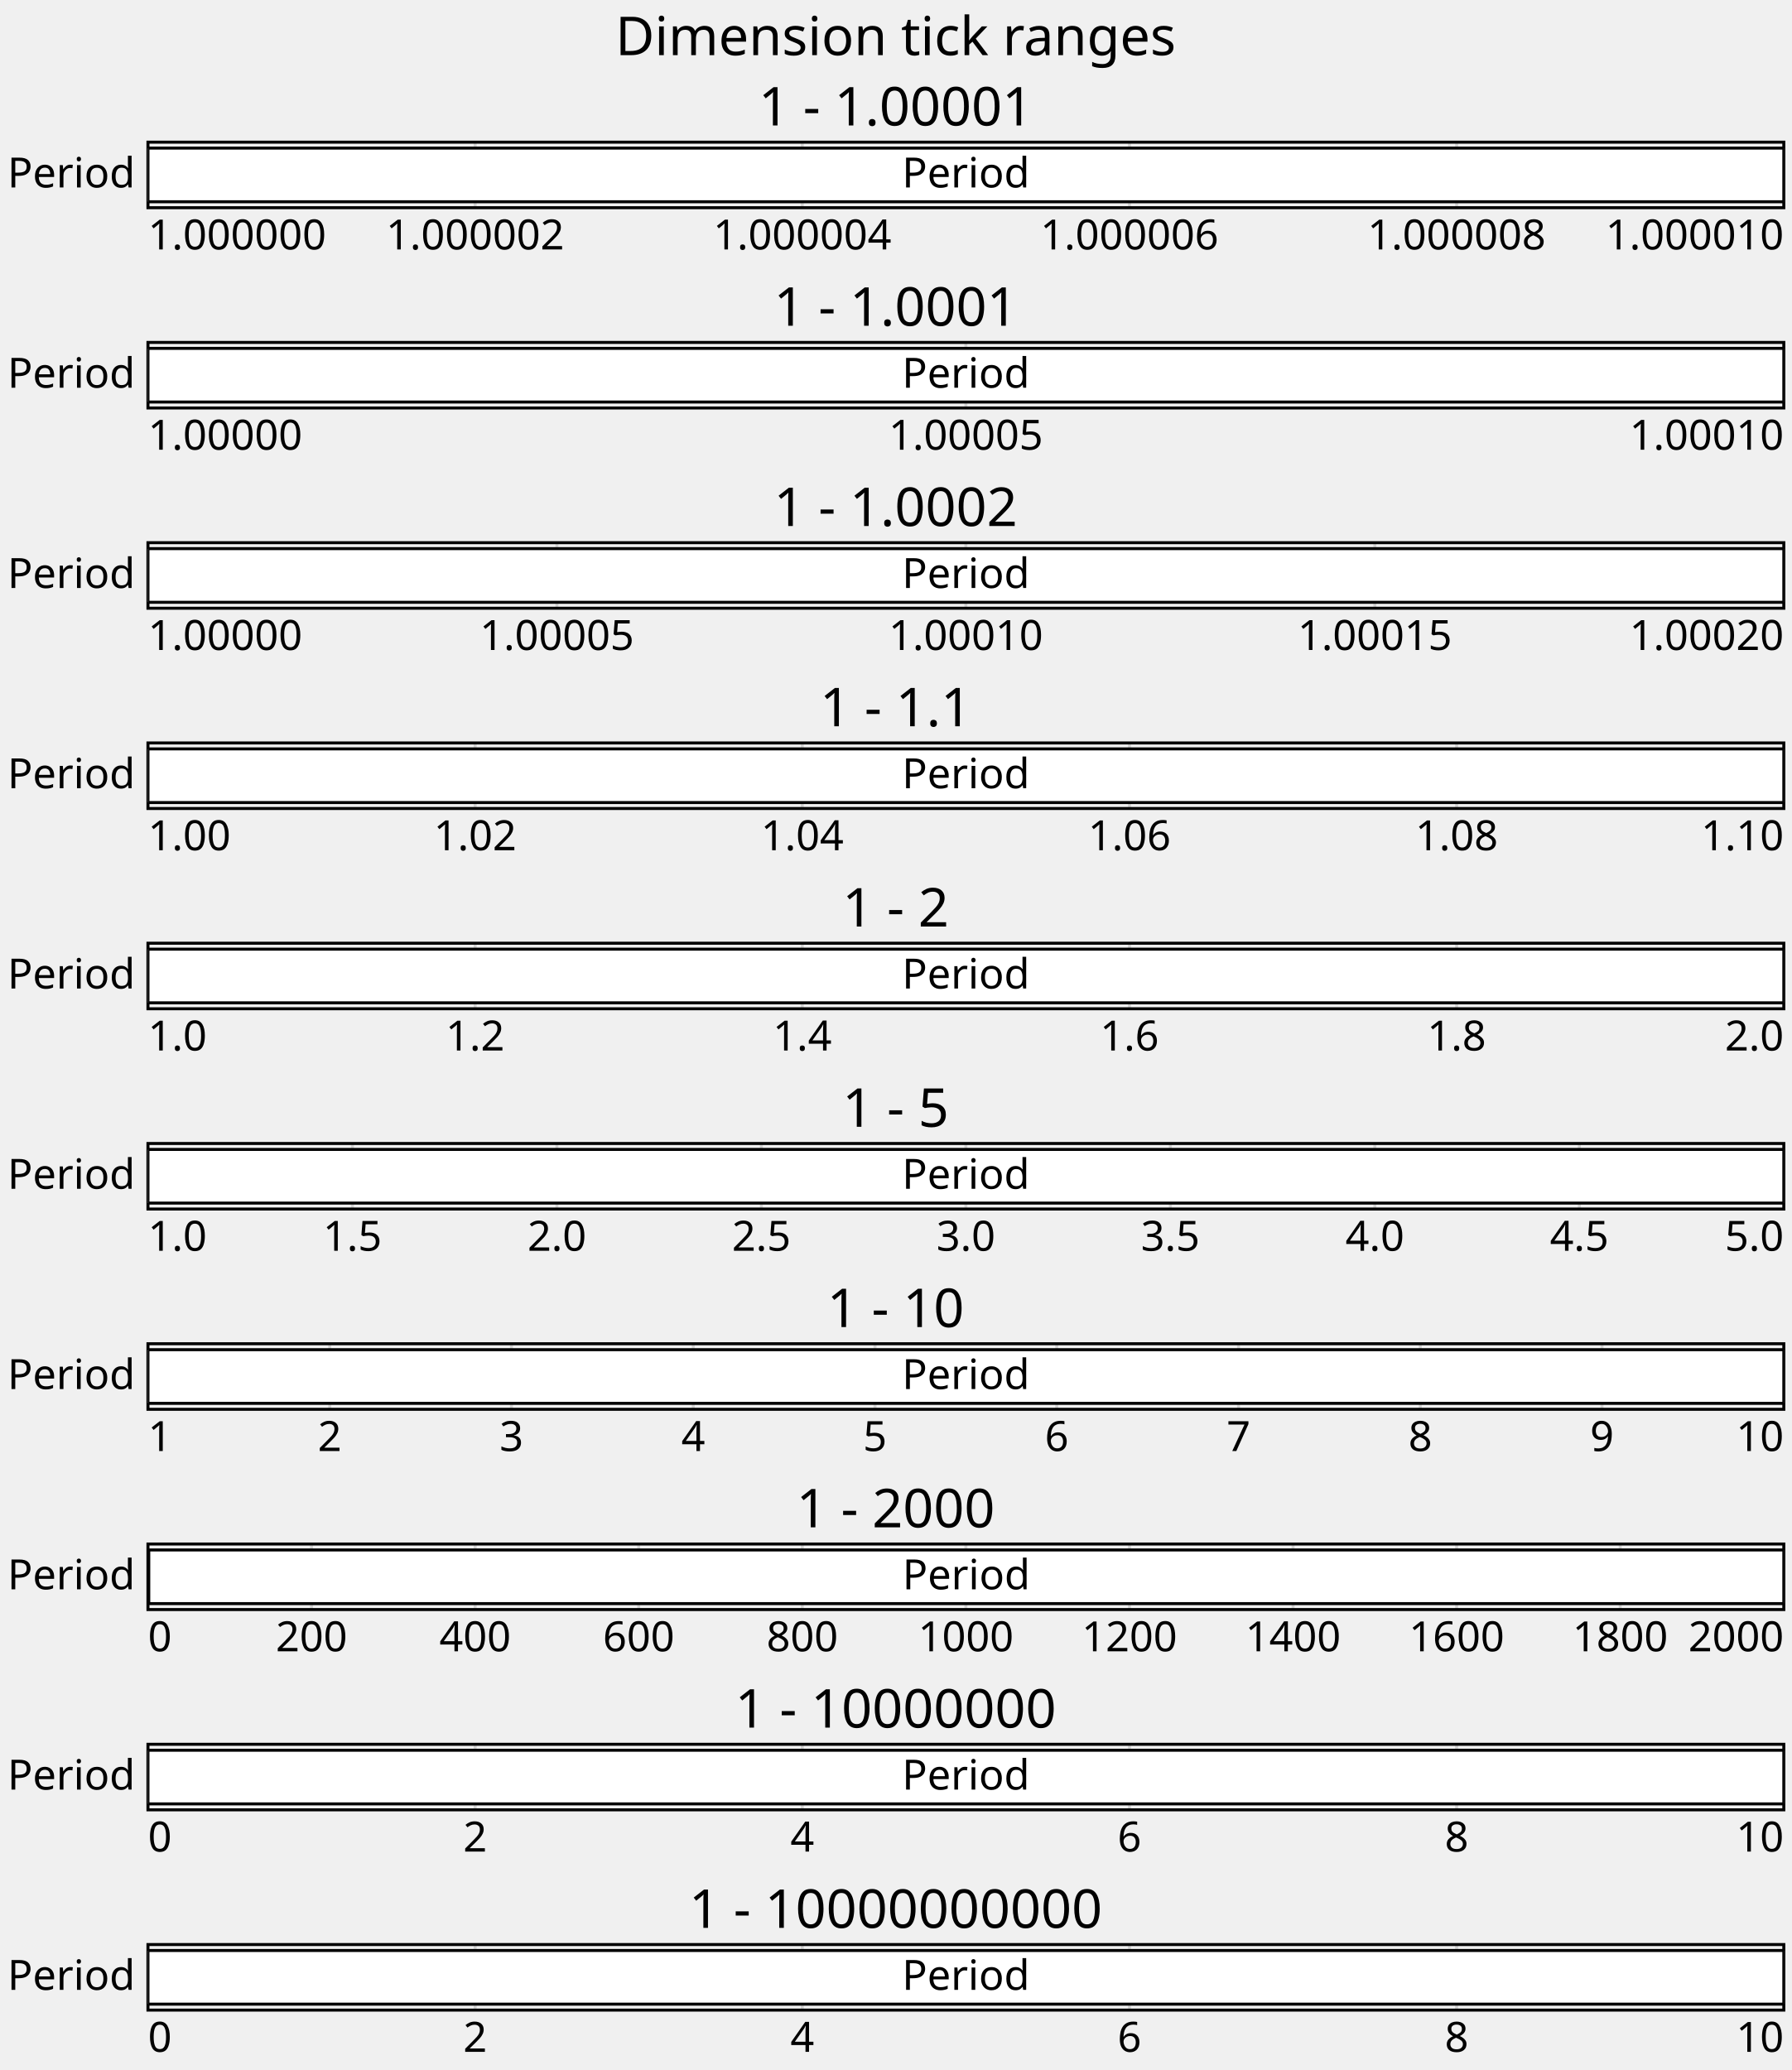
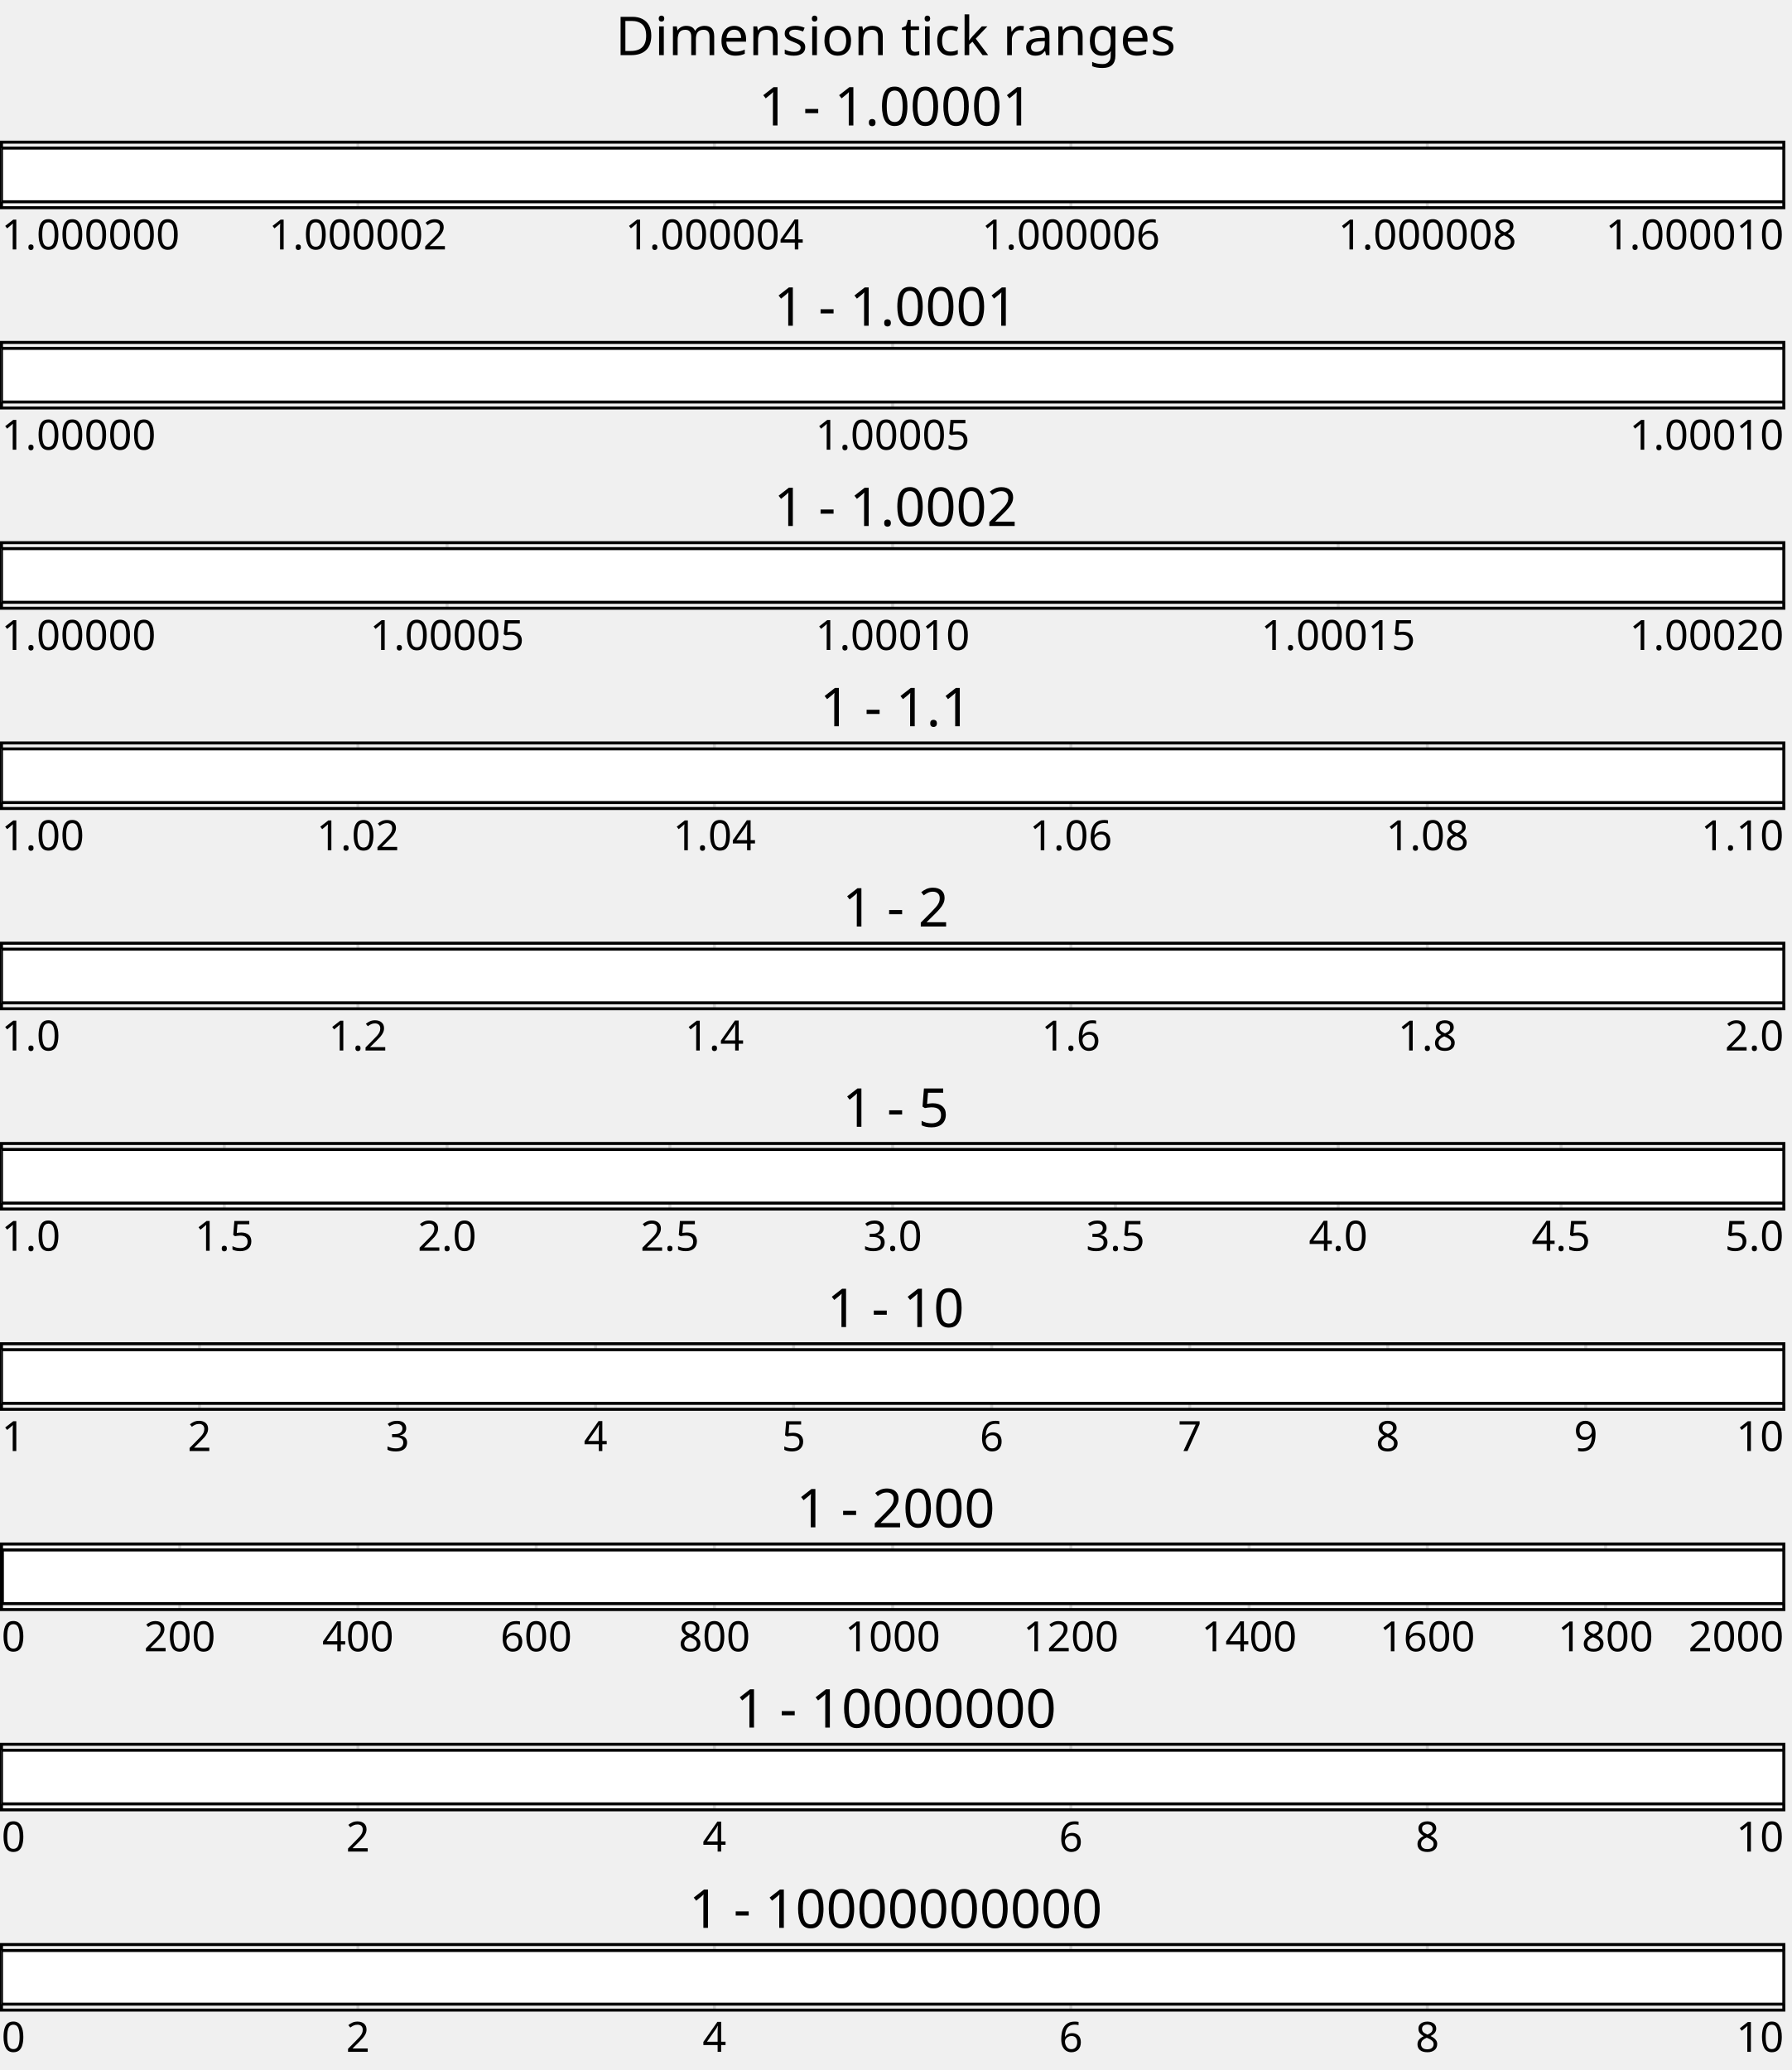
<svg xmlns="http://www.w3.org/2000/svg" width="601" height="694.6" viewBox="0 0 601 694.6" transform="translate(0.5, 0.5)">
  <g stroke="black" fill="white" font-family="sans-serif" font-size="14">
    <text x="300" y="18" stroke="none" fill="black" font-size="18" text-anchor="middle">Dimension tick ranges</text>
    <g transform="translate(0, 23.6)">
      <g stroke="black" fill="white" font-family="sans-serif" font-size="14">
        <text x="300" y="18" stroke="none" fill="black" font-size="18" text-anchor="middle">1 - 1.00001</text>
-         <path d="M 49.14 23.6 V 45.6 M 158.912 23.6 V 45.6 M 268.684 23.6 V 45.6 M 378.456 23.6 V 45.6 M 488.228 23.6 V 45.6 M 598 23.6 V 45.6" stroke="lightgray" />
-         <rect x="49.14" y="23.6" width="548.86" height="22" stroke="black" fill="none" stroke-width="1" />
-         <g>
-           <g text-anchor="middle" stroke="none" fill="black" font-size="14">
-             <text x="49.14" y="59.6" text-anchor="start">1.000000</text>
-             <text x="158.912" y="59.6">1.000002</text>
-             <text x="268.684" y="59.6">1.000004</text>
-             <text x="378.456" y="59.6">1.000006</text>
-             <text x="488.228" y="59.6">1.000008</text>
+         <path d="M 0 23.6 V 45.6 M 119.6 23.6 V 45.6 M 239.2 23.6 V 45.6 M 358.8 23.6 V 45.6 M 478.4 23.6 V 45.6 M 598 23.6 V 45.6" stroke="lightgray" />
+         <rect x="0" y="23.6" width="598" height="22" stroke="black" fill="none" stroke-width="1" />
+         <g>
+           <g text-anchor="middle" stroke="none" fill="black" font-size="14">
+             <text x="0" y="59.6" text-anchor="start">1.000000</text>
+             <text x="119.6" y="59.6">1.000002</text>
+             <text x="239.2" y="59.6">1.000004</text>
+             <text x="358.8" y="59.6">1.000006</text>
+             <text x="478.4" y="59.6">1.000008</text>
            <text x="598" y="59.6" text-anchor="end">1.000010</text>
          </g>
        </g>
        <defs>
          <clipPath id="id13">
-             <rect x="49.14" y="23.6" width="548.86" height="22" />
+             <rect x="0" y="23.6" width="598" height="22" />
          </clipPath>
        </defs>
        <g clip-path="url(#id13)">
          <g>
-             <rect x="49.14" y="25.6" width="548.86" height="18" fill="white" />
-           </g>
-         </g>
-         <g clip-path="url(#id13)" text-anchor="middle" stroke="none" fill="black">
-           <text x="323.57" y="38.8" fill="black" text-anchor="middle">Period</text>
-         </g>
-         <g stroke="none" fill="black">
-           <text x="2" y="38.8">Period</text>
-         </g>
+             <rect x="0" y="25.6" width="598" height="18" fill="white" />
+           </g>
+         </g>
+         <g clip-path="url(#id13)" text-anchor="middle" stroke="none" fill="black" />
+         <g stroke="none" fill="black" />
      </g>
    </g>
    <g transform="translate(0, 90.8)">
      <g stroke="black" fill="white" font-family="sans-serif" font-size="14">
        <text x="300" y="18" stroke="none" fill="black" font-size="18" text-anchor="middle">1 - 1.0001</text>
-         <path d="M 49.14 23.6 V 45.6 M 323.57 23.6 V 45.6 M 598 23.6 V 45.6" stroke="lightgray" />
-         <rect x="49.14" y="23.6" width="548.86" height="22" stroke="black" fill="none" stroke-width="1" />
-         <g>
-           <g text-anchor="middle" stroke="none" fill="black" font-size="14">
-             <text x="49.14" y="59.6" text-anchor="start">1.00000</text>
-             <text x="323.57" y="59.6">1.00005</text>
+         <path d="M 0 23.6 V 45.6 M 299 23.6 V 45.6 M 598 23.6 V 45.6" stroke="lightgray" />
+         <rect x="0" y="23.6" width="598" height="22" stroke="black" fill="none" stroke-width="1" />
+         <g>
+           <g text-anchor="middle" stroke="none" fill="black" font-size="14">
+             <text x="0" y="59.6" text-anchor="start">1.00000</text>
+             <text x="299" y="59.6">1.00005</text>
            <text x="598" y="59.6" text-anchor="end">1.00010</text>
          </g>
        </g>
        <defs>
          <clipPath id="id14">
-             <rect x="49.14" y="23.6" width="548.86" height="22" />
+             <rect x="0" y="23.6" width="598" height="22" />
          </clipPath>
        </defs>
        <g clip-path="url(#id14)">
          <g>
-             <rect x="49.14" y="25.6" width="548.86" height="18" fill="white" />
-           </g>
-         </g>
-         <g clip-path="url(#id14)" text-anchor="middle" stroke="none" fill="black">
-           <text x="323.57" y="38.8" fill="black" text-anchor="middle">Period</text>
-         </g>
-         <g stroke="none" fill="black">
-           <text x="2" y="38.8">Period</text>
-         </g>
+             <rect x="0" y="25.6" width="598" height="18" fill="white" />
+           </g>
+         </g>
+         <g clip-path="url(#id14)" text-anchor="middle" stroke="none" fill="black" />
+         <g stroke="none" fill="black" />
      </g>
    </g>
    <g transform="translate(0, 158)">
      <g stroke="black" fill="white" font-family="sans-serif" font-size="14">
        <text x="300" y="18" stroke="none" fill="black" font-size="18" text-anchor="middle">1 - 1.0002</text>
-         <path d="M 49.14 23.6 V 45.6 M 186.355 23.6 V 45.6 M 323.57 23.6 V 45.6 M 460.785 23.6 V 45.6 M 598 23.6 V 45.6" stroke="lightgray" />
-         <rect x="49.14" y="23.6" width="548.86" height="22" stroke="black" fill="none" stroke-width="1" />
-         <g>
-           <g text-anchor="middle" stroke="none" fill="black" font-size="14">
-             <text x="49.14" y="59.6" text-anchor="start">1.00000</text>
-             <text x="186.355" y="59.6">1.00005</text>
-             <text x="323.57" y="59.6">1.00010</text>
-             <text x="460.785" y="59.6">1.00015</text>
+         <path d="M 0 23.6 V 45.6 M 149.5 23.6 V 45.6 M 299 23.6 V 45.6 M 448.5 23.6 V 45.6 M 598 23.6 V 45.6" stroke="lightgray" />
+         <rect x="0" y="23.6" width="598" height="22" stroke="black" fill="none" stroke-width="1" />
+         <g>
+           <g text-anchor="middle" stroke="none" fill="black" font-size="14">
+             <text x="0" y="59.6" text-anchor="start">1.00000</text>
+             <text x="149.5" y="59.6">1.00005</text>
+             <text x="299" y="59.6">1.00010</text>
+             <text x="448.5" y="59.6">1.00015</text>
            <text x="598" y="59.6" text-anchor="end">1.00020</text>
          </g>
        </g>
        <defs>
          <clipPath id="id15">
-             <rect x="49.14" y="23.6" width="548.86" height="22" />
+             <rect x="0" y="23.6" width="598" height="22" />
          </clipPath>
        </defs>
        <g clip-path="url(#id15)">
          <g>
-             <rect x="49.14" y="25.6" width="548.86" height="18" fill="white" />
-           </g>
-         </g>
-         <g clip-path="url(#id15)" text-anchor="middle" stroke="none" fill="black">
-           <text x="323.57" y="38.8" fill="black" text-anchor="middle">Period</text>
-         </g>
-         <g stroke="none" fill="black">
-           <text x="2" y="38.8">Period</text>
-         </g>
+             <rect x="0" y="25.6" width="598" height="18" fill="white" />
+           </g>
+         </g>
+         <g clip-path="url(#id15)" text-anchor="middle" stroke="none" fill="black" />
+         <g stroke="none" fill="black" />
      </g>
    </g>
    <g transform="translate(0, 225.2)">
      <g stroke="black" fill="white" font-family="sans-serif" font-size="14">
        <text x="300" y="18" stroke="none" fill="black" font-size="18" text-anchor="middle">1 - 1.1</text>
-         <path d="M 49.14 23.6 V 45.6 M 158.912 23.6 V 45.6 M 268.684 23.6 V 45.6 M 378.456 23.6 V 45.6 M 488.228 23.6 V 45.6 M 598 23.6 V 45.6" stroke="lightgray" />
-         <rect x="49.14" y="23.6" width="548.86" height="22" stroke="black" fill="none" stroke-width="1" />
-         <g>
-           <g text-anchor="middle" stroke="none" fill="black" font-size="14">
-             <text x="49.14" y="59.6" text-anchor="start">1.00</text>
-             <text x="158.912" y="59.6">1.02</text>
-             <text x="268.684" y="59.6">1.04</text>
-             <text x="378.456" y="59.6">1.06</text>
-             <text x="488.228" y="59.6">1.08</text>
+         <path d="M 0 23.6 V 45.6 M 119.6 23.6 V 45.6 M 239.2 23.6 V 45.6 M 358.8 23.6 V 45.6 M 478.4 23.6 V 45.6 M 598 23.6 V 45.6" stroke="lightgray" />
+         <rect x="0" y="23.6" width="598" height="22" stroke="black" fill="none" stroke-width="1" />
+         <g>
+           <g text-anchor="middle" stroke="none" fill="black" font-size="14">
+             <text x="0" y="59.6" text-anchor="start">1.00</text>
+             <text x="119.6" y="59.6">1.02</text>
+             <text x="239.2" y="59.6">1.04</text>
+             <text x="358.8" y="59.6">1.06</text>
+             <text x="478.4" y="59.6">1.08</text>
            <text x="598" y="59.6" text-anchor="end">1.10</text>
          </g>
        </g>
        <defs>
          <clipPath id="id16">
-             <rect x="49.14" y="23.6" width="548.86" height="22" />
+             <rect x="0" y="23.6" width="598" height="22" />
          </clipPath>
        </defs>
        <g clip-path="url(#id16)">
          <g>
-             <rect x="49.14" y="25.6" width="548.86" height="18" fill="white" />
-           </g>
-         </g>
-         <g clip-path="url(#id16)" text-anchor="middle" stroke="none" fill="black">
-           <text x="323.57" y="38.8" fill="black" text-anchor="middle">Period</text>
-         </g>
-         <g stroke="none" fill="black">
-           <text x="2" y="38.8">Period</text>
-         </g>
+             <rect x="0" y="25.6" width="598" height="18" fill="white" />
+           </g>
+         </g>
+         <g clip-path="url(#id16)" text-anchor="middle" stroke="none" fill="black" />
+         <g stroke="none" fill="black" />
      </g>
    </g>
    <g transform="translate(0, 292.4)">
      <g stroke="black" fill="white" font-family="sans-serif" font-size="14">
        <text x="300" y="18" stroke="none" fill="black" font-size="18" text-anchor="middle">1 - 2</text>
-         <path d="M 49.14 23.6 V 45.6 M 158.912 23.6 V 45.6 M 268.684 23.6 V 45.6 M 378.456 23.6 V 45.6 M 488.228 23.6 V 45.6 M 598 23.6 V 45.6" stroke="lightgray" />
-         <rect x="49.14" y="23.6" width="548.86" height="22" stroke="black" fill="none" stroke-width="1" />
-         <g>
-           <g text-anchor="middle" stroke="none" fill="black" font-size="14">
-             <text x="49.14" y="59.6" text-anchor="start">1.0</text>
-             <text x="158.912" y="59.6">1.2</text>
-             <text x="268.684" y="59.6">1.4</text>
-             <text x="378.456" y="59.6">1.6</text>
-             <text x="488.228" y="59.6">1.8</text>
+         <path d="M 0 23.6 V 45.6 M 119.6 23.6 V 45.6 M 239.2 23.6 V 45.6 M 358.8 23.6 V 45.6 M 478.4 23.6 V 45.6 M 598 23.6 V 45.6" stroke="lightgray" />
+         <rect x="0" y="23.6" width="598" height="22" stroke="black" fill="none" stroke-width="1" />
+         <g>
+           <g text-anchor="middle" stroke="none" fill="black" font-size="14">
+             <text x="0" y="59.6" text-anchor="start">1.0</text>
+             <text x="119.6" y="59.6">1.2</text>
+             <text x="239.2" y="59.6">1.4</text>
+             <text x="358.8" y="59.6">1.6</text>
+             <text x="478.4" y="59.6">1.8</text>
            <text x="598" y="59.6" text-anchor="end">2.0</text>
          </g>
        </g>
        <defs>
          <clipPath id="id17">
-             <rect x="49.14" y="23.6" width="548.86" height="22" />
+             <rect x="0" y="23.6" width="598" height="22" />
          </clipPath>
        </defs>
        <g clip-path="url(#id17)">
          <g>
-             <rect x="49.14" y="25.6" width="548.86" height="18" fill="white" />
-           </g>
-         </g>
-         <g clip-path="url(#id17)" text-anchor="middle" stroke="none" fill="black">
-           <text x="323.57" y="38.8" fill="black" text-anchor="middle">Period</text>
-         </g>
-         <g stroke="none" fill="black">
-           <text x="2" y="38.8">Period</text>
-         </g>
+             <rect x="0" y="25.6" width="598" height="18" fill="white" />
+           </g>
+         </g>
+         <g clip-path="url(#id17)" text-anchor="middle" stroke="none" fill="black" />
+         <g stroke="none" fill="black" />
      </g>
    </g>
    <g transform="translate(0, 359.6)">
      <g stroke="black" fill="white" font-family="sans-serif" font-size="14">
        <text x="300" y="18" stroke="none" fill="black" font-size="18" text-anchor="middle">1 - 5</text>
-         <path d="M 49.14 23.6 V 45.6 M 117.748 23.6 V 45.6 M 186.355 23.6 V 45.6 M 254.962 23.6 V 45.6 M 323.57 23.6 V 45.6 M 392.178 23.6 V 45.6 M 460.785 23.6 V 45.6 M 529.393 23.6 V 45.6 M 598 23.6 V 45.6" stroke="lightgray" />
-         <rect x="49.14" y="23.6" width="548.86" height="22" stroke="black" fill="none" stroke-width="1" />
-         <g>
-           <g text-anchor="middle" stroke="none" fill="black" font-size="14">
-             <text x="49.14" y="59.6" text-anchor="start">1.0</text>
-             <text x="117.748" y="59.6">1.5</text>
-             <text x="186.355" y="59.6">2.0</text>
-             <text x="254.962" y="59.6">2.5</text>
-             <text x="323.57" y="59.6">3.0</text>
-             <text x="392.178" y="59.6">3.5</text>
-             <text x="460.785" y="59.6">4.0</text>
-             <text x="529.393" y="59.6">4.5</text>
+         <path d="M 0 23.6 V 45.6 M 74.75 23.6 V 45.6 M 149.5 23.6 V 45.6 M 224.25 23.6 V 45.6 M 299 23.6 V 45.6 M 373.75 23.6 V 45.6 M 448.5 23.6 V 45.6 M 523.25 23.6 V 45.6 M 598 23.6 V 45.6" stroke="lightgray" />
+         <rect x="0" y="23.6" width="598" height="22" stroke="black" fill="none" stroke-width="1" />
+         <g>
+           <g text-anchor="middle" stroke="none" fill="black" font-size="14">
+             <text x="0" y="59.6" text-anchor="start">1.0</text>
+             <text x="74.75" y="59.6">1.5</text>
+             <text x="149.5" y="59.6">2.0</text>
+             <text x="224.25" y="59.6">2.5</text>
+             <text x="299" y="59.6">3.0</text>
+             <text x="373.75" y="59.6">3.5</text>
+             <text x="448.5" y="59.6">4.0</text>
+             <text x="523.25" y="59.6">4.5</text>
            <text x="598" y="59.6" text-anchor="end">5.0</text>
          </g>
        </g>
        <defs>
          <clipPath id="id18">
-             <rect x="49.14" y="23.6" width="548.86" height="22" />
+             <rect x="0" y="23.6" width="598" height="22" />
          </clipPath>
        </defs>
        <g clip-path="url(#id18)">
          <g>
-             <rect x="49.14" y="25.6" width="548.86" height="18" fill="white" />
-           </g>
-         </g>
-         <g clip-path="url(#id18)" text-anchor="middle" stroke="none" fill="black">
-           <text x="323.57" y="38.8" fill="black" text-anchor="middle">Period</text>
-         </g>
-         <g stroke="none" fill="black">
-           <text x="2" y="38.8">Period</text>
-         </g>
+             <rect x="0" y="25.6" width="598" height="18" fill="white" />
+           </g>
+         </g>
+         <g clip-path="url(#id18)" text-anchor="middle" stroke="none" fill="black" />
+         <g stroke="none" fill="black" />
      </g>
    </g>
    <g transform="translate(0, 426.8)">
      <g stroke="black" fill="white" font-family="sans-serif" font-size="14">
        <text x="300" y="18" stroke="none" fill="black" font-size="18" text-anchor="middle">1 - 10</text>
-         <path d="M 49.14 23.6 V 45.6 M 110.124 23.6 V 45.6 M 171.109 23.6 V 45.6 M 232.093 23.6 V 45.6 M 293.078 23.6 V 45.6 M 354.062 23.6 V 45.6 M 415.047 23.6 V 45.6 M 476.031 23.6 V 45.6 M 537 23.6 V 45.6 M 598 23.6 V 45.6" stroke="lightgray" />
-         <rect x="49.14" y="23.6" width="548.86" height="22" stroke="black" fill="none" stroke-width="1" />
-         <g>
-           <g text-anchor="middle" stroke="none" fill="black" font-size="14">
-             <text x="49.14" y="59.6" text-anchor="start">1</text>
-             <text x="110.124" y="59.6">2</text>
-             <text x="171.109" y="59.6">3</text>
-             <text x="232.093" y="59.6">4</text>
-             <text x="293.078" y="59.6">5</text>
-             <text x="354.062" y="59.6">6</text>
-             <text x="415.047" y="59.6">7</text>
-             <text x="476.031" y="59.6">8</text>
-             <text x="537" y="59.6">9</text>
+         <path d="M 0 23.6 V 45.6 M 66.444 23.6 V 45.6 M 132.889 23.6 V 45.6 M 199.333 23.6 V 45.6 M 265.778 23.6 V 45.6 M 332.222 23.6 V 45.6 M 398.667 23.6 V 45.6 M 465.111 23.6 V 45.6 M 531.556 23.6 V 45.6 M 598 23.6 V 45.6" stroke="lightgray" />
+         <rect x="0" y="23.6" width="598" height="22" stroke="black" fill="none" stroke-width="1" />
+         <g>
+           <g text-anchor="middle" stroke="none" fill="black" font-size="14">
+             <text x="0" y="59.6" text-anchor="start">1</text>
+             <text x="66.444" y="59.6">2</text>
+             <text x="132.889" y="59.6">3</text>
+             <text x="199.333" y="59.6">4</text>
+             <text x="265.778" y="59.6">5</text>
+             <text x="332.222" y="59.6">6</text>
+             <text x="398.667" y="59.6">7</text>
+             <text x="465.111" y="59.6">8</text>
+             <text x="531.556" y="59.6">9</text>
            <text x="598" y="59.6" text-anchor="end">10</text>
          </g>
        </g>
        <defs>
          <clipPath id="id19">
-             <rect x="49.14" y="23.6" width="548.86" height="22" />
+             <rect x="0" y="23.6" width="598" height="22" />
          </clipPath>
        </defs>
        <g clip-path="url(#id19)">
          <g>
-             <rect x="49.14" y="25.6" width="548.86" height="18" fill="white" />
-           </g>
-         </g>
-         <g clip-path="url(#id19)" text-anchor="middle" stroke="none" fill="black">
-           <text x="323.57" y="38.8" fill="black" text-anchor="middle">Period</text>
-         </g>
-         <g stroke="none" fill="black">
-           <text x="2" y="38.8">Period</text>
-         </g>
+             <rect x="0" y="25.6" width="598" height="18" fill="white" />
+           </g>
+         </g>
+         <g clip-path="url(#id19)" text-anchor="middle" stroke="none" fill="black" />
+         <g stroke="none" fill="black" />
      </g>
    </g>
    <g transform="translate(0, 494)">
      <g stroke="black" fill="white" font-family="sans-serif" font-size="14">
        <text x="300" y="18" stroke="none" fill="black" font-size="18" text-anchor="middle">1 - 2000</text>
-         <path d="M 49.14 23.6 V 45.6 M 104.026 23.6 V 45.6 M 158.912 23.6 V 45.6 M 213.798 23.6 V 45.6 M 268.684 23.6 V 45.6 M 323.57 23.6 V 45.6 M 378.456 23.6 V 45.6 M 433.342 23.6 V 45.6 M 488.228 23.6 V 45.6 M 543.114 23.6 V 45.6 M 598 23.6 V 45.6" stroke="lightgray" />
-         <rect x="49.14" y="23.6" width="548.86" height="22" stroke="black" fill="none" stroke-width="1" />
-         <g>
-           <g text-anchor="middle" stroke="none" fill="black" font-size="14">
-             <text x="49.14" y="59.6" text-anchor="start">0</text>
-             <text x="104.026" y="59.6">200</text>
-             <text x="158.912" y="59.6">400</text>
-             <text x="213.798" y="59.6">600</text>
-             <text x="268.684" y="59.6">800</text>
-             <text x="323.57" y="59.6">1000</text>
-             <text x="378.456" y="59.6">1200</text>
-             <text x="433.342" y="59.6">1400</text>
-             <text x="488.228" y="59.6">1600</text>
-             <text x="543.114" y="59.6">1800</text>
+         <path d="M 0 23.6 V 45.6 M 59.8 23.6 V 45.6 M 119.6 23.6 V 45.6 M 179.4 23.6 V 45.6 M 239.2 23.6 V 45.6 M 299 23.6 V 45.6 M 358.8 23.6 V 45.6 M 418.6 23.6 V 45.6 M 478.4 23.6 V 45.6 M 538.2 23.6 V 45.6 M 598 23.6 V 45.6" stroke="lightgray" />
+         <rect x="0" y="23.6" width="598" height="22" stroke="black" fill="none" stroke-width="1" />
+         <g>
+           <g text-anchor="middle" stroke="none" fill="black" font-size="14">
+             <text x="0" y="59.6" text-anchor="start">0</text>
+             <text x="59.8" y="59.6">200</text>
+             <text x="119.6" y="59.6">400</text>
+             <text x="179.4" y="59.6">600</text>
+             <text x="239.2" y="59.6">800</text>
+             <text x="299" y="59.6">1000</text>
+             <text x="358.8" y="59.6">1200</text>
+             <text x="418.6" y="59.6">1400</text>
+             <text x="478.4" y="59.6">1600</text>
+             <text x="538.2" y="59.6">1800</text>
            <text x="598" y="59.6" text-anchor="end">2000</text>
          </g>
        </g>
        <defs>
          <clipPath id="id20">
-             <rect x="49.14" y="23.6" width="548.86" height="22" />
+             <rect x="0" y="23.6" width="598" height="22" />
          </clipPath>
        </defs>
        <g clip-path="url(#id20)">
          <g>
-             <rect x="49.414" y="25.6" width="548.586" height="18" fill="white" />
-           </g>
-         </g>
-         <g clip-path="url(#id20)" text-anchor="middle" stroke="none" fill="black">
-           <text x="323.707" y="38.8" fill="black" text-anchor="middle">Period</text>
-         </g>
-         <g stroke="none" fill="black">
-           <text x="2" y="38.8">Period</text>
-         </g>
+             <rect x="0.299" y="25.6" width="597.701" height="18" fill="white" />
+           </g>
+         </g>
+         <g clip-path="url(#id20)" text-anchor="middle" stroke="none" fill="black" />
+         <g stroke="none" fill="black" />
      </g>
    </g>
    <g transform="translate(0, 561.2)">
      <g stroke="black" fill="white" font-family="sans-serif" font-size="14">
        <text x="300" y="18" stroke="none" fill="black" font-size="18" text-anchor="middle">1 - 10000000</text>
-         <path d="M 49.14 23.6 V 45.6 M 158.912 23.6 V 45.6 M 268.684 23.6 V 45.6 M 378.456 23.6 V 45.6 M 488.228 23.6 V 45.6 M 598 23.6 V 45.6" stroke="lightgray" />
-         <rect x="49.14" y="23.6" width="548.86" height="22" stroke="black" fill="none" stroke-width="1" />
-         <g>
-           <g text-anchor="middle" stroke="none" fill="black" font-size="14">
-             <text x="49.14" y="59.6" text-anchor="start">0</text>
-             <text x="158.912" y="59.6">2</text>
-             <text x="268.684" y="59.6">4</text>
-             <text x="378.456" y="59.6">6</text>
-             <text x="488.228" y="59.6">8</text>
+         <path d="M 0 23.6 V 45.6 M 119.6 23.6 V 45.6 M 239.2 23.6 V 45.6 M 358.8 23.6 V 45.6 M 478.4 23.6 V 45.6 M 598 23.6 V 45.6" stroke="lightgray" />
+         <rect x="0" y="23.6" width="598" height="22" stroke="black" fill="none" stroke-width="1" />
+         <g>
+           <g text-anchor="middle" stroke="none" fill="black" font-size="14">
+             <text x="0" y="59.6" text-anchor="start">0</text>
+             <text x="119.6" y="59.6">2</text>
+             <text x="239.2" y="59.6">4</text>
+             <text x="358.8" y="59.6">6</text>
+             <text x="478.4" y="59.6">8</text>
            <text x="598" y="59.6" text-anchor="end">10</text>
          </g>
        </g>
        <defs>
          <clipPath id="id21">
-             <rect x="49.14" y="23.6" width="548.86" height="22" />
+             <rect x="0" y="23.6" width="598" height="22" />
          </clipPath>
        </defs>
        <g clip-path="url(#id21)">
          <g>
-             <rect x="49.14" y="25.6" width="548.86" height="18" fill="white" />
-           </g>
-         </g>
-         <g clip-path="url(#id21)" text-anchor="middle" stroke="none" fill="black">
-           <text x="323.57" y="38.8" fill="black" text-anchor="middle">Period</text>
-         </g>
-         <g stroke="none" fill="black">
-           <text x="2" y="38.8">Period</text>
-         </g>
+             <rect x="0" y="25.6" width="598" height="18" fill="white" />
+           </g>
+         </g>
+         <g clip-path="url(#id21)" text-anchor="middle" stroke="none" fill="black" />
+         <g stroke="none" fill="black" />
      </g>
    </g>
    <g transform="translate(0, 628.4)">
      <g stroke="black" fill="white" font-family="sans-serif" font-size="14">
        <text x="300" y="18" stroke="none" fill="black" font-size="18" text-anchor="middle">1 - 10000000000</text>
-         <path d="M 49.14 23.6 V 45.6 M 158.912 23.6 V 45.6 M 268.684 23.6 V 45.6 M 378.456 23.6 V 45.6 M 488.228 23.6 V 45.6 M 598 23.6 V 45.6" stroke="lightgray" />
-         <rect x="49.14" y="23.6" width="548.86" height="22" stroke="black" fill="none" stroke-width="1" />
-         <g>
-           <g text-anchor="middle" stroke="none" fill="black" font-size="14">
-             <text x="49.14" y="59.6" text-anchor="start">0</text>
-             <text x="158.912" y="59.6">2</text>
-             <text x="268.684" y="59.6">4</text>
-             <text x="378.456" y="59.6">6</text>
-             <text x="488.228" y="59.6">8</text>
+         <path d="M 0 23.6 V 45.6 M 119.6 23.6 V 45.6 M 239.2 23.6 V 45.6 M 358.8 23.6 V 45.6 M 478.4 23.6 V 45.6 M 598 23.6 V 45.6" stroke="lightgray" />
+         <rect x="0" y="23.6" width="598" height="22" stroke="black" fill="none" stroke-width="1" />
+         <g>
+           <g text-anchor="middle" stroke="none" fill="black" font-size="14">
+             <text x="0" y="59.6" text-anchor="start">0</text>
+             <text x="119.6" y="59.6">2</text>
+             <text x="239.2" y="59.6">4</text>
+             <text x="358.8" y="59.6">6</text>
+             <text x="478.4" y="59.6">8</text>
            <text x="598" y="59.6" text-anchor="end">10</text>
          </g>
        </g>
        <defs>
          <clipPath id="id22">
-             <rect x="49.14" y="23.6" width="548.86" height="22" />
+             <rect x="0" y="23.6" width="598" height="22" />
          </clipPath>
        </defs>
        <g clip-path="url(#id22)">
          <g>
-             <rect x="49.14" y="25.6" width="548.86" height="18" fill="white" />
-           </g>
-         </g>
-         <g clip-path="url(#id22)" text-anchor="middle" stroke="none" fill="black">
-           <text x="323.57" y="38.8" fill="black" text-anchor="middle">Period</text>
-         </g>
-         <g stroke="none" fill="black">
-           <text x="2" y="38.8">Period</text>
-         </g>
+             <rect x="0" y="25.6" width="598" height="18" fill="white" />
+           </g>
+         </g>
+         <g clip-path="url(#id22)" text-anchor="middle" stroke="none" fill="black" />
+         <g stroke="none" fill="black" />
      </g>
    </g>
  </g>
</svg>
